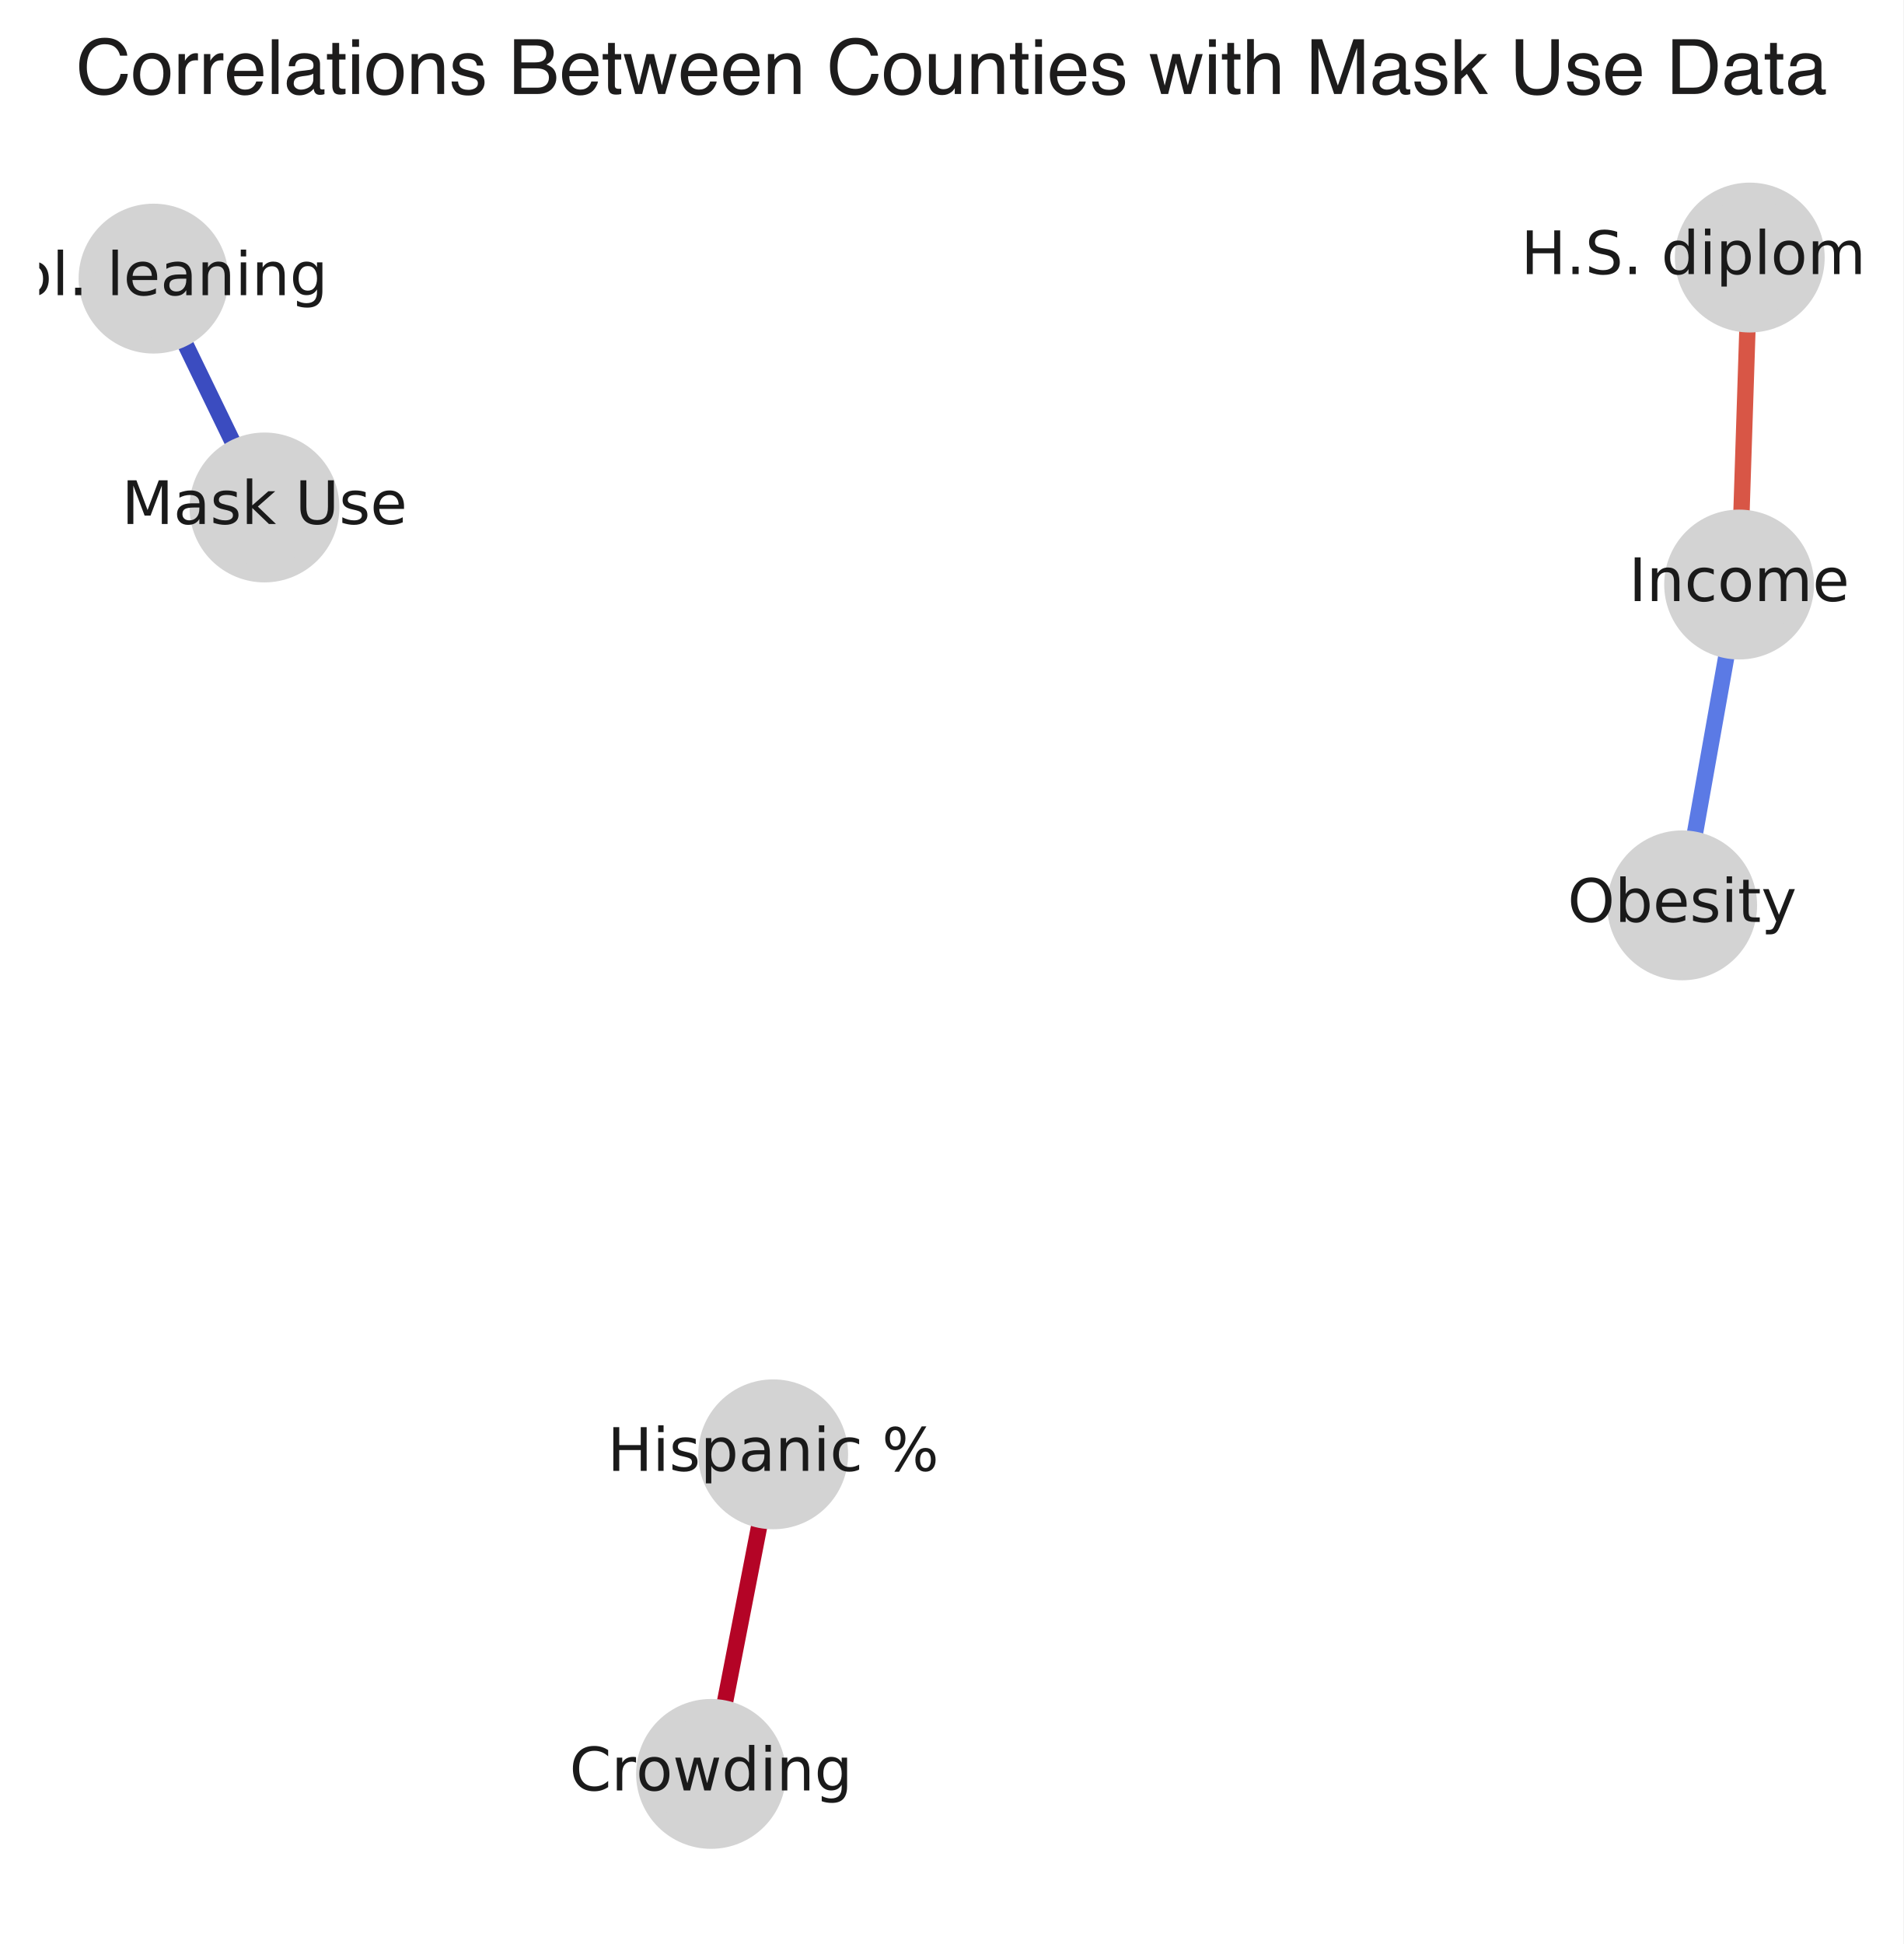
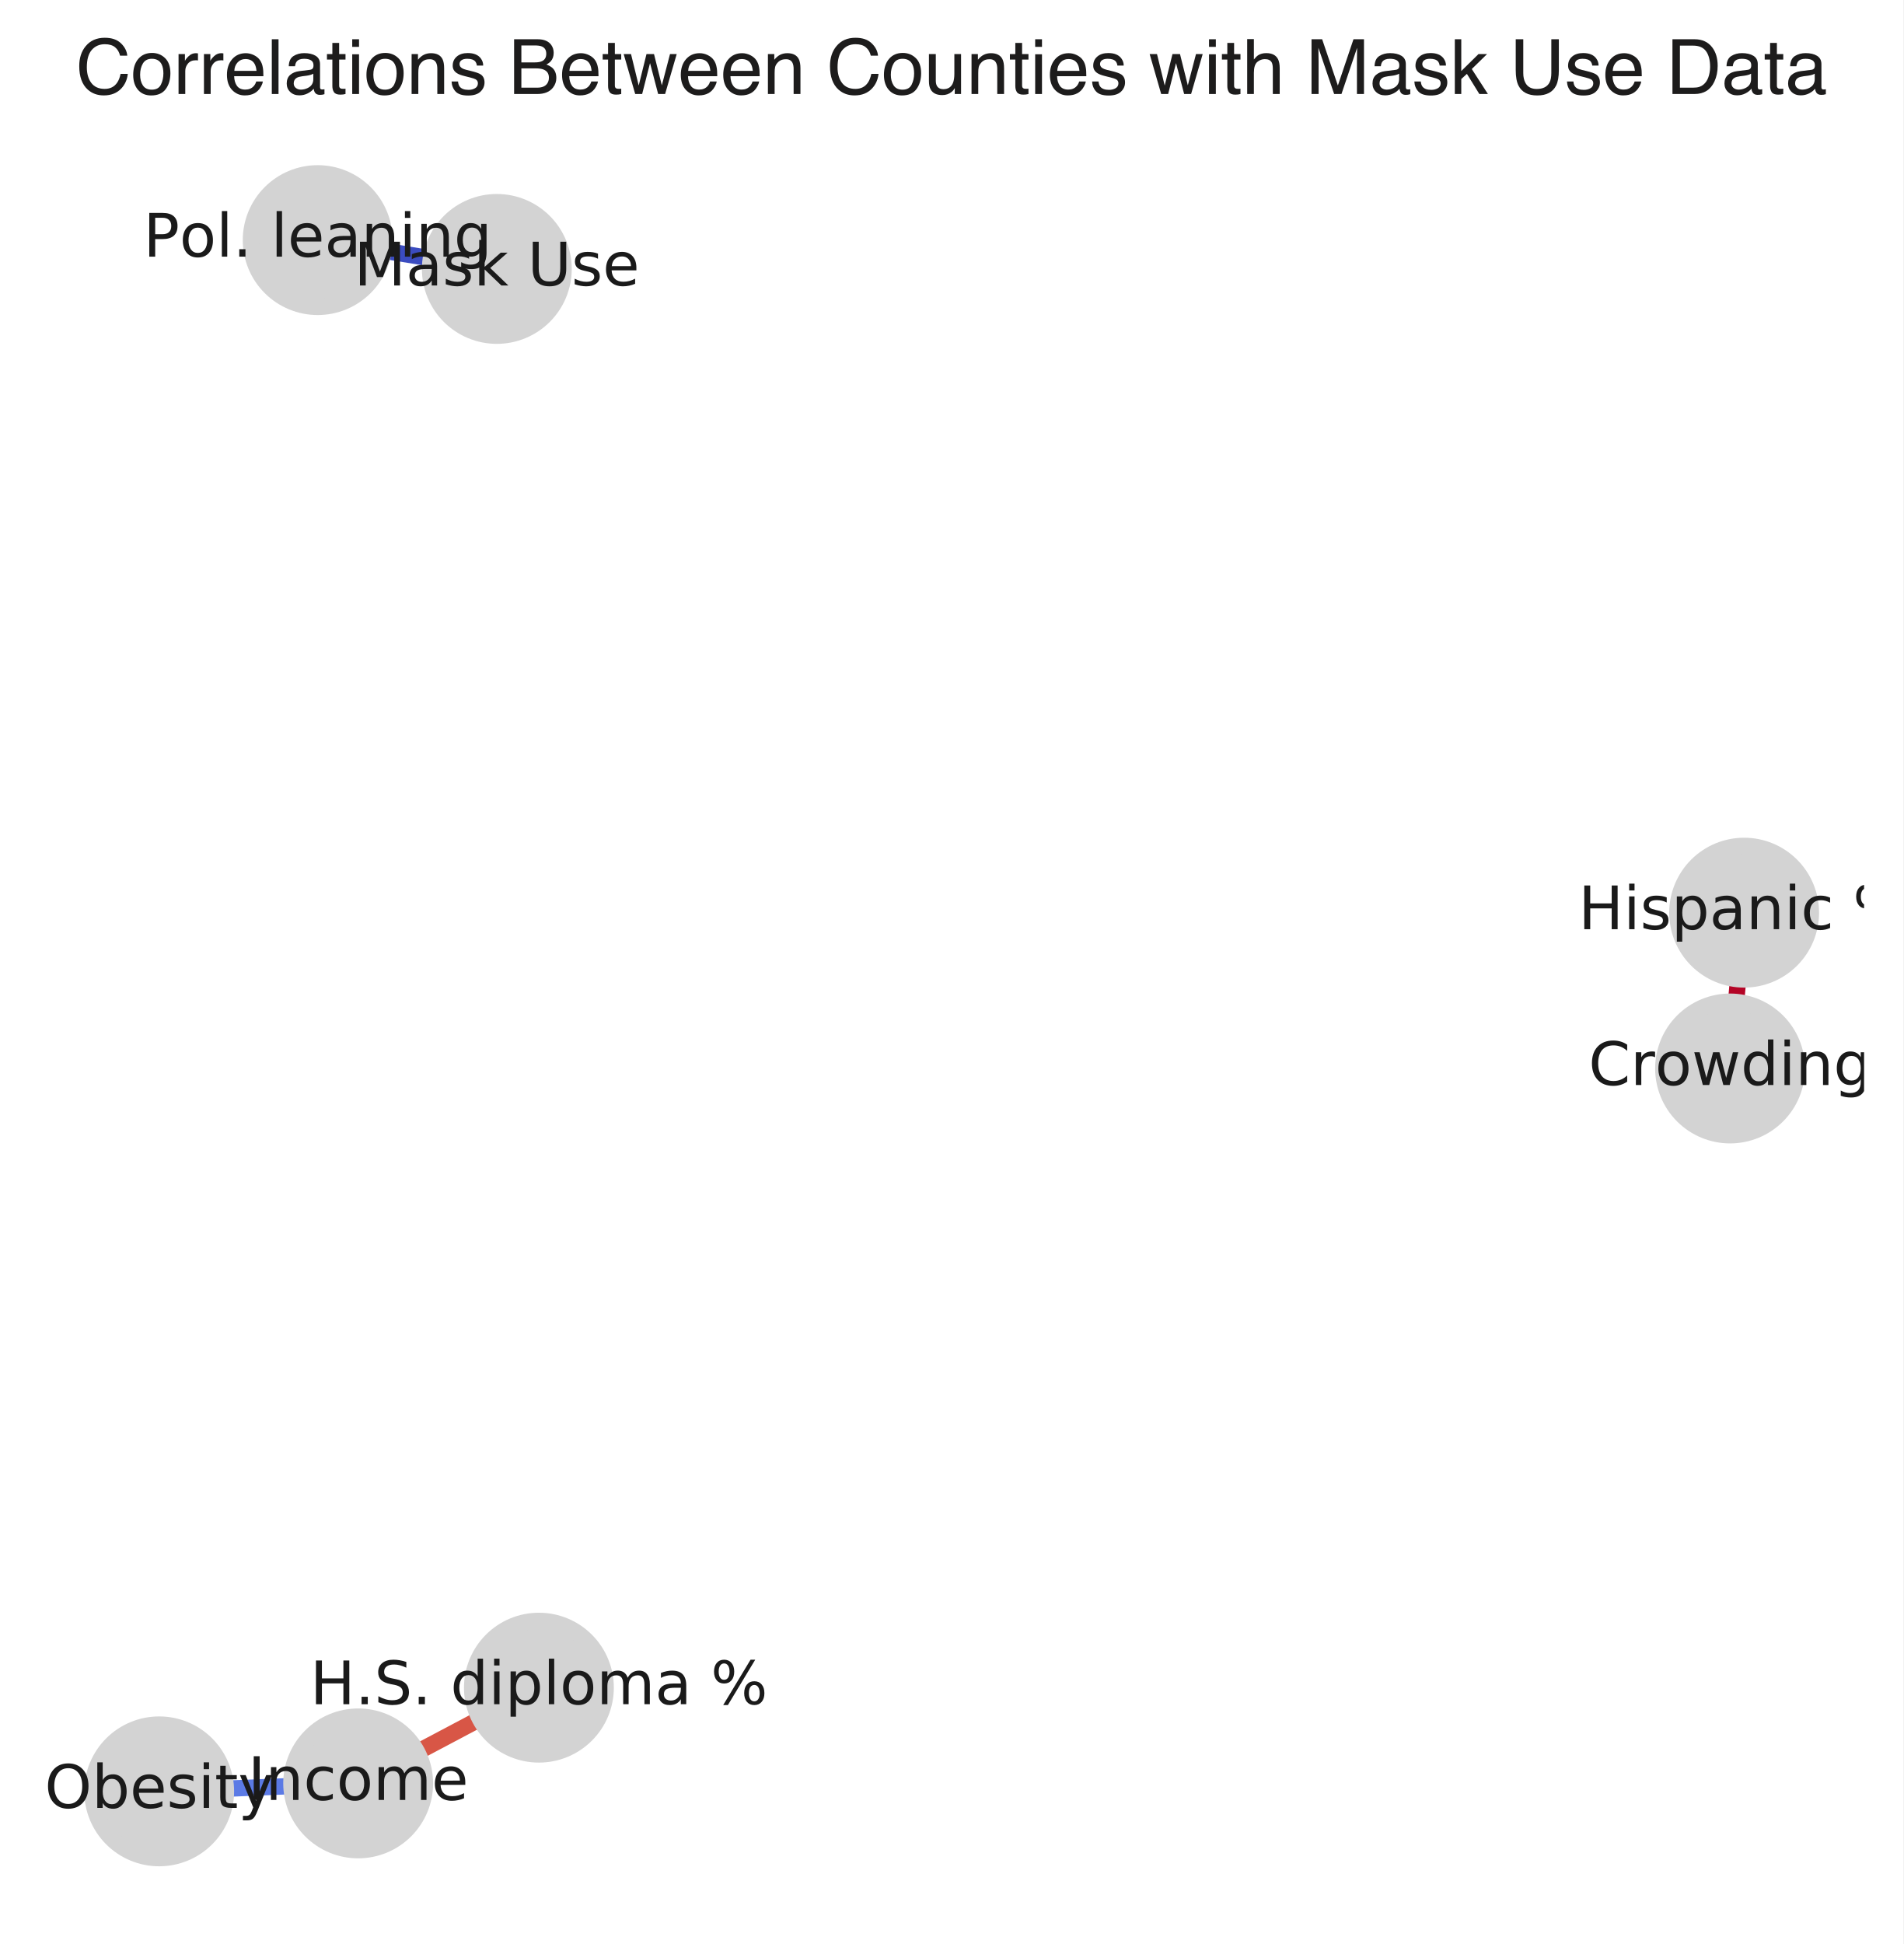
<svg xmlns="http://www.w3.org/2000/svg" xmlns:xlink="http://www.w3.org/1999/xlink" height="356.603pt" version="1.1" viewBox="0 0 349.2 356.603" width="349.2pt">
  <defs>
    <style type="text/css">
*{stroke-linecap:butt;stroke-linejoin:round;}
  </style>
  </defs>
  <g id="figure_1">
    <g id="patch_1">
      <path d="M 0 356.603  L 349.2 356.603  L 349.2 0  L 0 0  z " style="fill:#ffffff;" />
    </g>
    <g id="axes_1">
      <g id="LineCollection_1">
-         <path clip-path="url(#p2a96b685f0)" d="M 319.079 107.225  L 308.627 166.076  " style="fill:none;stroke:#1a1a1a;" />
-         <path clip-path="url(#p2a96b685f0)" d="M 319.079 107.225  L 321.03 47.245  " style="fill:none;stroke:#1a1a1a;" />
-         <path clip-path="url(#p2a96b685f0)" d="M 28.17 51.108  L 48.52 93.089  " style="fill:none;stroke:#1a1a1a;" />
-         <path clip-path="url(#p2a96b685f0)" d="M 130.453 325.401  L 141.854 266.778  " style="fill:none;stroke:#1a1a1a;" />
+         <path clip-path="url(#pd131176aab)" d="M 65.713 327.142  L 29.203 328.602  " style="fill:none;stroke:#1a1a1a;" />
+         <path clip-path="url(#pd131176aab)" d="M 65.713 327.142  L 98.873 309.581  " style="fill:none;stroke:#1a1a1a;" />
+         <path clip-path="url(#pd131176aab)" d="M 58.286 44.043  L 91.152 49.33  " style="fill:none;stroke:#1a1a1a;" />
+         <path clip-path="url(#pd131176aab)" d="M 317.418 195.999  L 319.997 167.416  " style="fill:none;stroke:#1a1a1a;" />
      </g>
      <g id="LineCollection_2">
-         <path clip-path="url(#p2a96b685f0)" d="M 319.079 107.225  L 308.627 166.076  " style="fill:none;stroke:#5b7ae5;stroke-width:3;" />
-         <path clip-path="url(#p2a96b685f0)" d="M 319.079 107.225  L 321.03 47.245  " style="fill:none;stroke:#d85646;stroke-width:3;" />
-         <path clip-path="url(#p2a96b685f0)" d="M 28.17 51.108  L 48.52 93.089  " style="fill:none;stroke:#3b4cc0;stroke-width:3;" />
-         <path clip-path="url(#p2a96b685f0)" d="M 130.453 325.401  L 141.854 266.778  " style="fill:none;stroke:#b40426;stroke-width:3;" />
+         <path clip-path="url(#pd131176aab)" d="M 65.713 327.142  L 29.203 328.602  " style="fill:none;stroke:#5b7ae5;stroke-width:3;" />
+         <path clip-path="url(#pd131176aab)" d="M 65.713 327.142  L 98.873 309.581  " style="fill:none;stroke:#d85646;stroke-width:3;" />
+         <path clip-path="url(#pd131176aab)" d="M 58.286 44.043  L 91.152 49.33  " style="fill:none;stroke:#3b4cc0;stroke-width:3;" />
+         <path clip-path="url(#pd131176aab)" d="M 317.418 195.999  L 319.997 167.416  " style="fill:none;stroke:#b40426;stroke-width:3;" />
      </g>
      <g id="PathCollection_1">
        <defs>
-           <path d="M 0 12.247  C 3.248 12.247 6.364 10.957 8.66 8.66  C 10.957 6.364 12.247 3.248 12.247 0  C 12.247 -3.248 10.957 -6.364 8.66 -8.66  C 6.364 -10.957 3.248 -12.247 0 -12.247  C -3.248 -12.247 -6.364 -10.957 -8.66 -8.66  C -10.957 -6.364 -12.247 -3.248 -12.247 0  C -12.247 3.248 -10.957 6.364 -8.66 8.66  C -6.364 10.957 -3.248 12.247 0 12.247  z " id="mef4fe25a6c" style="stroke:#d3d3d3;stroke-width:3;" />
+           <path d="M 0 12.247  C 3.248 12.247 6.364 10.957 8.66 8.66  C 10.957 6.364 12.247 3.248 12.247 0  C 12.247 -3.248 10.957 -6.364 8.66 -8.66  C 6.364 -10.957 3.248 -12.247 0 -12.247  C -3.248 -12.247 -6.364 -10.957 -8.66 -8.66  C -10.957 -6.364 -12.247 -3.248 -12.247 0  C -12.247 3.248 -10.957 6.364 -8.66 8.66  C -6.364 10.957 -3.248 12.247 0 12.247  z " id="m7188c6f2a8" style="stroke:#d3d3d3;stroke-width:3;" />
        </defs>
-         <g clip-path="url(#p2a96b685f0)">
-           <use style="fill:#d3d3d3;stroke:#d3d3d3;stroke-width:3;" x="319.079" xlink:href="#mef4fe25a6c" y="107.225" />
-           <use style="fill:#d3d3d3;stroke:#d3d3d3;stroke-width:3;" x="308.627" xlink:href="#mef4fe25a6c" y="166.076" />
-           <use style="fill:#d3d3d3;stroke:#d3d3d3;stroke-width:3;" x="321.03" xlink:href="#mef4fe25a6c" y="47.245" />
-           <use style="fill:#d3d3d3;stroke:#d3d3d3;stroke-width:3;" x="28.17" xlink:href="#mef4fe25a6c" y="51.108" />
-           <use style="fill:#d3d3d3;stroke:#d3d3d3;stroke-width:3;" x="48.52" xlink:href="#mef4fe25a6c" y="93.089" />
-           <use style="fill:#d3d3d3;stroke:#d3d3d3;stroke-width:3;" x="130.453" xlink:href="#mef4fe25a6c" y="325.401" />
-           <use style="fill:#d3d3d3;stroke:#d3d3d3;stroke-width:3;" x="141.854" xlink:href="#mef4fe25a6c" y="266.778" />
+         <g clip-path="url(#pd131176aab)">
+           <use style="fill:#d3d3d3;stroke:#d3d3d3;stroke-width:3;" x="65.713" xlink:href="#m7188c6f2a8" y="327.142" />
+           <use style="fill:#d3d3d3;stroke:#d3d3d3;stroke-width:3;" x="29.203" xlink:href="#m7188c6f2a8" y="328.602" />
+           <use style="fill:#d3d3d3;stroke:#d3d3d3;stroke-width:3;" x="98.873" xlink:href="#m7188c6f2a8" y="309.581" />
+           <use style="fill:#d3d3d3;stroke:#d3d3d3;stroke-width:3;" x="58.286" xlink:href="#m7188c6f2a8" y="44.043" />
+           <use style="fill:#d3d3d3;stroke:#d3d3d3;stroke-width:3;" x="91.152" xlink:href="#m7188c6f2a8" y="49.33" />
+           <use style="fill:#d3d3d3;stroke:#d3d3d3;stroke-width:3;" x="317.418" xlink:href="#m7188c6f2a8" y="195.999" />
+           <use style="fill:#d3d3d3;stroke:#d3d3d3;stroke-width:3;" x="319.997" xlink:href="#m7188c6f2a8" y="167.416" />
        </g>
      </g>
      <g id="text_1">
-         <g clip-path="url(#p2a96b685f0)">
+         <g clip-path="url(#pd131176aab)">
          <defs>
            <path d="M 9.812 72.906  L 19.672 72.906  L 19.672 0  L 9.812 0  z " id="DejaVuSans-73" />
            <path d="M 54.891 33.016  L 54.891 0  L 45.906 0  L 45.906 32.719  Q 45.906 40.484 42.875 44.328  Q 39.844 48.188 33.797 48.188  Q 26.516 48.188 22.312 43.547  Q 18.109 38.922 18.109 30.906  L 18.109 0  L 9.078 0  L 9.078 54.688  L 18.109 54.688  L 18.109 46.188  Q 21.344 51.125 25.703 53.562  Q 30.078 56 35.797 56  Q 45.219 56 50.047 50.172  Q 54.891 44.344 54.891 33.016  z " id="DejaVuSans-110" />
            <path d="M 48.781 52.594  L 48.781 44.188  Q 44.969 46.297 41.141 47.344  Q 37.312 48.391 33.406 48.391  Q 24.656 48.391 19.812 42.844  Q 14.984 37.312 14.984 27.297  Q 14.984 17.281 19.812 11.734  Q 24.656 6.203 33.406 6.203  Q 37.312 6.203 41.141 7.25  Q 44.969 8.297 48.781 10.406  L 48.781 2.094  Q 45.016 0.344 40.984 -0.531  Q 36.969 -1.422 32.422 -1.422  Q 20.062 -1.422 12.781 6.344  Q 5.516 14.109 5.516 27.297  Q 5.516 40.672 12.859 48.328  Q 20.219 56 33.016 56  Q 37.156 56 41.109 55.141  Q 45.062 54.297 48.781 52.594  z " id="DejaVuSans-99" />
            <path d="M 30.609 48.391  Q 23.391 48.391 19.188 42.75  Q 14.984 37.109 14.984 27.297  Q 14.984 17.484 19.156 11.844  Q 23.344 6.203 30.609 6.203  Q 37.797 6.203 41.984 11.859  Q 46.188 17.531 46.188 27.297  Q 46.188 37.016 41.984 42.703  Q 37.797 48.391 30.609 48.391  z M 30.609 56  Q 42.328 56 49.016 48.375  Q 55.719 40.766 55.719 27.297  Q 55.719 13.875 49.016 6.219  Q 42.328 -1.422 30.609 -1.422  Q 18.844 -1.422 12.172 6.219  Q 5.516 13.875 5.516 27.297  Q 5.516 40.766 12.172 48.375  Q 18.844 56 30.609 56  z " id="DejaVuSans-111" />
            <path d="M 52 44.188  Q 55.375 50.25 60.062 53.125  Q 64.75 56 71.094 56  Q 79.641 56 84.281 50.016  Q 88.922 44.047 88.922 33.016  L 88.922 0  L 79.891 0  L 79.891 32.719  Q 79.891 40.578 77.094 44.375  Q 74.312 48.188 68.609 48.188  Q 61.625 48.188 57.562 43.547  Q 53.516 38.922 53.516 30.906  L 53.516 0  L 44.484 0  L 44.484 32.719  Q 44.484 40.625 41.703 44.406  Q 38.922 48.188 33.109 48.188  Q 26.219 48.188 22.156 43.531  Q 18.109 38.875 18.109 30.906  L 18.109 0  L 9.078 0  L 9.078 54.688  L 18.109 54.688  L 18.109 46.188  Q 21.188 51.219 25.484 53.609  Q 29.781 56 35.688 56  Q 41.656 56 45.828 52.969  Q 50 49.953 52 44.188  z " id="DejaVuSans-109" />
            <path d="M 56.203 29.594  L 56.203 25.203  L 14.891 25.203  Q 15.484 15.922 20.484 11.062  Q 25.484 6.203 34.422 6.203  Q 39.594 6.203 44.453 7.469  Q 49.312 8.734 54.109 11.281  L 54.109 2.781  Q 49.266 0.734 44.188 -0.344  Q 39.109 -1.422 33.891 -1.422  Q 20.797 -1.422 13.156 6.188  Q 5.516 13.812 5.516 26.812  Q 5.516 40.234 12.766 48.109  Q 20.016 56 32.328 56  Q 43.359 56 49.781 48.891  Q 56.203 41.797 56.203 29.594  z M 47.219 32.234  Q 47.125 39.594 43.094 43.984  Q 39.062 48.391 32.422 48.391  Q 24.906 48.391 20.391 44.141  Q 15.875 39.891 15.188 32.172  z " id="DejaVuSans-101" />
          </defs>
-           <g style="fill:#1a1a1a;" transform="translate(298.8402 110.2604)scale(0.11 -0.11)">
+           <g style="fill:#1a1a1a;" transform="translate(45.47422 330.1773)scale(0.11 -0.11)">
            <use xlink:href="#DejaVuSans-73" />
            <use x="29.492" xlink:href="#DejaVuSans-110" />
            <use x="92.871" xlink:href="#DejaVuSans-99" />
            <use x="147.852" xlink:href="#DejaVuSans-111" />
            <use x="209.033" xlink:href="#DejaVuSans-109" />
            <use x="306.445" xlink:href="#DejaVuSans-101" />
          </g>
        </g>
      </g>
      <g id="text_2">
-         <g clip-path="url(#p2a96b685f0)">
+         <g clip-path="url(#pd131176aab)">
          <defs>
            <path d="M 39.406 66.219  Q 28.656 66.219 22.328 58.203  Q 16.016 50.203 16.016 36.375  Q 16.016 22.609 22.328 14.594  Q 28.656 6.594 39.406 6.594  Q 50.141 6.594 56.422 14.594  Q 62.703 22.609 62.703 36.375  Q 62.703 50.203 56.422 58.203  Q 50.141 66.219 39.406 66.219  z M 39.406 74.219  Q 54.734 74.219 63.906 63.938  Q 73.094 53.656 73.094 36.375  Q 73.094 19.141 63.906 8.859  Q 54.734 -1.422 39.406 -1.422  Q 24.031 -1.422 14.812 8.828  Q 5.609 19.094 5.609 36.375  Q 5.609 53.656 14.812 63.938  Q 24.031 74.219 39.406 74.219  z " id="DejaVuSans-79" />
            <path d="M 48.688 27.297  Q 48.688 37.203 44.609 42.844  Q 40.531 48.484 33.406 48.484  Q 26.266 48.484 22.188 42.844  Q 18.109 37.203 18.109 27.297  Q 18.109 17.391 22.188 11.75  Q 26.266 6.109 33.406 6.109  Q 40.531 6.109 44.609 11.75  Q 48.688 17.391 48.688 27.297  z M 18.109 46.391  Q 20.953 51.266 25.266 53.625  Q 29.594 56 35.594 56  Q 45.562 56 51.781 48.094  Q 58.016 40.188 58.016 27.297  Q 58.016 14.406 51.781 6.484  Q 45.562 -1.422 35.594 -1.422  Q 29.594 -1.422 25.266 0.953  Q 20.953 3.328 18.109 8.203  L 18.109 0  L 9.078 0  L 9.078 75.984  L 18.109 75.984  z " id="DejaVuSans-98" />
            <path d="M 44.281 53.078  L 44.281 44.578  Q 40.484 46.531 36.375 47.5  Q 32.281 48.484 27.875 48.484  Q 21.188 48.484 17.844 46.438  Q 14.5 44.391 14.5 40.281  Q 14.5 37.156 16.891 35.375  Q 19.281 33.594 26.516 31.984  L 29.594 31.297  Q 39.156 29.25 43.188 25.516  Q 47.219 21.781 47.219 15.094  Q 47.219 7.469 41.188 3.016  Q 35.156 -1.422 24.609 -1.422  Q 20.219 -1.422 15.453 -0.562  Q 10.688 0.297 5.422 2  L 5.422 11.281  Q 10.406 8.688 15.234 7.391  Q 20.062 6.109 24.812 6.109  Q 31.156 6.109 34.562 8.281  Q 37.984 10.453 37.984 14.406  Q 37.984 18.062 35.516 20.016  Q 33.062 21.969 24.703 23.781  L 21.578 24.516  Q 13.234 26.266 9.516 29.906  Q 5.812 33.547 5.812 39.891  Q 5.812 47.609 11.281 51.797  Q 16.75 56 26.812 56  Q 31.781 56 36.172 55.266  Q 40.578 54.547 44.281 53.078  z " id="DejaVuSans-115" />
            <path d="M 9.422 54.688  L 18.406 54.688  L 18.406 0  L 9.422 0  z M 9.422 75.984  L 18.406 75.984  L 18.406 64.594  L 9.422 64.594  z " id="DejaVuSans-105" />
            <path d="M 18.312 70.219  L 18.312 54.688  L 36.812 54.688  L 36.812 47.703  L 18.312 47.703  L 18.312 18.016  Q 18.312 11.328 20.141 9.422  Q 21.969 7.516 27.594 7.516  L 36.812 7.516  L 36.812 0  L 27.594 0  Q 17.188 0 13.234 3.875  Q 9.281 7.766 9.281 18.016  L 9.281 47.703  L 2.688 47.703  L 2.688 54.688  L 9.281 54.688  L 9.281 70.219  z " id="DejaVuSans-116" />
            <path d="M 32.172 -5.078  Q 28.375 -14.844 24.75 -17.812  Q 21.141 -20.797 15.094 -20.797  L 7.906 -20.797  L 7.906 -13.281  L 13.188 -13.281  Q 16.891 -13.281 18.938 -11.516  Q 21 -9.766 23.484 -3.219  L 25.094 0.875  L 2.984 54.688  L 12.5 54.688  L 29.594 11.922  L 46.688 54.688  L 56.203 54.688  z " id="DejaVuSans-121" />
          </defs>
-           <g style="fill:#1a1a1a;" transform="translate(287.6172 169.1112)scale(0.11 -0.11)">
+           <g style="fill:#1a1a1a;" transform="translate(8.193262 331.6378)scale(0.11 -0.11)">
            <use xlink:href="#DejaVuSans-79" />
            <use x="78.711" xlink:href="#DejaVuSans-98" />
            <use x="142.188" xlink:href="#DejaVuSans-101" />
            <use x="203.711" xlink:href="#DejaVuSans-115" />
            <use x="255.811" xlink:href="#DejaVuSans-105" />
            <use x="283.594" xlink:href="#DejaVuSans-116" />
            <use x="322.803" xlink:href="#DejaVuSans-121" />
          </g>
        </g>
      </g>
      <g id="text_3">
-         <g clip-path="url(#p2a96b685f0)">
+         <g clip-path="url(#pd131176aab)">
          <defs>
            <path d="M 9.812 72.906  L 19.672 72.906  L 19.672 43.016  L 55.516 43.016  L 55.516 72.906  L 65.375 72.906  L 65.375 0  L 55.516 0  L 55.516 34.719  L 19.672 34.719  L 19.672 0  L 9.812 0  z " id="DejaVuSans-72" />
            <path d="M 10.688 12.406  L 21 12.406  L 21 0  L 10.688 0  z " id="DejaVuSans-46" />
            <path d="M 53.516 70.516  L 53.516 60.891  Q 47.906 63.578 42.922 64.891  Q 37.938 66.219 33.297 66.219  Q 25.25 66.219 20.875 63.094  Q 16.5 59.969 16.5 54.203  Q 16.5 49.359 19.406 46.891  Q 22.312 44.438 30.422 42.922  L 36.375 41.703  Q 47.406 39.594 52.656 34.297  Q 57.906 29 57.906 20.125  Q 57.906 9.516 50.797 4.047  Q 43.703 -1.422 29.984 -1.422  Q 24.812 -1.422 18.969 -0.25  Q 13.141 0.922 6.891 3.219  L 6.891 13.375  Q 12.891 10.016 18.656 8.297  Q 24.422 6.594 29.984 6.594  Q 38.422 6.594 43.016 9.906  Q 47.609 13.234 47.609 19.391  Q 47.609 24.75 44.312 27.781  Q 41.016 30.812 33.5 32.328  L 27.484 33.5  Q 16.453 35.688 11.516 40.375  Q 6.594 45.062 6.594 53.422  Q 6.594 63.094 13.406 68.656  Q 20.219 74.219 32.172 74.219  Q 37.312 74.219 42.625 73.281  Q 47.953 72.359 53.516 70.516  z " id="DejaVuSans-83" />
            <path id="DejaVuSans-32" />
            <path d="M 45.406 46.391  L 45.406 75.984  L 54.391 75.984  L 54.391 0  L 45.406 0  L 45.406 8.203  Q 42.578 3.328 38.25 0.953  Q 33.938 -1.422 27.875 -1.422  Q 17.969 -1.422 11.734 6.484  Q 5.516 14.406 5.516 27.297  Q 5.516 40.188 11.734 48.094  Q 17.969 56 27.875 56  Q 33.938 56 38.25 53.625  Q 42.578 51.266 45.406 46.391  z M 14.797 27.297  Q 14.797 17.391 18.875 11.75  Q 22.953 6.109 30.078 6.109  Q 37.203 6.109 41.297 11.75  Q 45.406 17.391 45.406 27.297  Q 45.406 37.203 41.297 42.844  Q 37.203 48.484 30.078 48.484  Q 22.953 48.484 18.875 42.844  Q 14.797 37.203 14.797 27.297  z " id="DejaVuSans-100" />
            <path d="M 18.109 8.203  L 18.109 -20.797  L 9.078 -20.797  L 9.078 54.688  L 18.109 54.688  L 18.109 46.391  Q 20.953 51.266 25.266 53.625  Q 29.594 56 35.594 56  Q 45.562 56 51.781 48.094  Q 58.016 40.188 58.016 27.297  Q 58.016 14.406 51.781 6.484  Q 45.562 -1.422 35.594 -1.422  Q 29.594 -1.422 25.266 0.953  Q 20.953 3.328 18.109 8.203  z M 48.688 27.297  Q 48.688 37.203 44.609 42.844  Q 40.531 48.484 33.406 48.484  Q 26.266 48.484 22.188 42.844  Q 18.109 37.203 18.109 27.297  Q 18.109 17.391 22.188 11.75  Q 26.266 6.109 33.406 6.109  Q 40.531 6.109 44.609 11.75  Q 48.688 17.391 48.688 27.297  z " id="DejaVuSans-112" />
            <path d="M 9.422 75.984  L 18.406 75.984  L 18.406 0  L 9.422 0  z " id="DejaVuSans-108" />
            <path d="M 34.281 27.484  Q 23.391 27.484 19.188 25  Q 14.984 22.516 14.984 16.5  Q 14.984 11.719 18.141 8.906  Q 21.297 6.109 26.703 6.109  Q 34.188 6.109 38.703 11.406  Q 43.219 16.703 43.219 25.484  L 43.219 27.484  z M 52.203 31.203  L 52.203 0  L 43.219 0  L 43.219 8.297  Q 40.141 3.328 35.547 0.953  Q 30.953 -1.422 24.312 -1.422  Q 15.922 -1.422 10.953 3.297  Q 6 8.016 6 15.922  Q 6 25.141 12.172 29.828  Q 18.359 34.516 30.609 34.516  L 43.219 34.516  L 43.219 35.406  Q 43.219 41.609 39.141 45  Q 35.062 48.391 27.688 48.391  Q 23 48.391 18.547 47.266  Q 14.109 46.141 10.016 43.891  L 10.016 52.203  Q 14.938 54.109 19.578 55.047  Q 24.219 56 28.609 56  Q 40.484 56 46.344 49.844  Q 52.203 43.703 52.203 31.203  z " id="DejaVuSans-97" />
            <path d="M 72.703 32.078  Q 68.453 32.078 66.031 28.469  Q 63.625 24.859 63.625 18.406  Q 63.625 12.062 66.031 8.422  Q 68.453 4.781 72.703 4.781  Q 76.859 4.781 79.266 8.422  Q 81.688 12.062 81.688 18.406  Q 81.688 24.812 79.266 28.438  Q 76.859 32.078 72.703 32.078  z M 72.703 38.281  Q 80.422 38.281 84.953 32.906  Q 89.5 27.547 89.5 18.406  Q 89.5 9.281 84.938 3.922  Q 80.375 -1.422 72.703 -1.422  Q 64.891 -1.422 60.344 3.922  Q 55.812 9.281 55.812 18.406  Q 55.812 27.594 60.375 32.938  Q 64.938 38.281 72.703 38.281  z M 22.312 68.016  Q 18.109 68.016 15.688 64.375  Q 13.281 60.75 13.281 54.391  Q 13.281 47.953 15.672 44.328  Q 18.062 40.719 22.312 40.719  Q 26.562 40.719 28.969 44.328  Q 31.391 47.953 31.391 54.391  Q 31.391 60.688 28.953 64.344  Q 26.516 68.016 22.312 68.016  z M 66.406 74.219  L 74.219 74.219  L 28.609 -1.422  L 20.797 -1.422  z M 22.312 74.219  Q 30.031 74.219 34.609 68.875  Q 39.203 63.531 39.203 54.391  Q 39.203 45.172 34.641 39.844  Q 30.078 34.516 22.312 34.516  Q 14.547 34.516 10.031 39.859  Q 5.516 45.219 5.516 54.391  Q 5.516 63.484 10.047 68.844  Q 14.594 74.219 22.312 74.219  z " id="DejaVuSans-37" />
          </defs>
-           <g style="fill:#1a1a1a;" transform="translate(279.0534 50.28028)scale(0.11 -0.11)">
+           <g style="fill:#1a1a1a;" transform="translate(56.89624 312.6168)scale(0.11 -0.11)">
            <use xlink:href="#DejaVuSans-72" />
            <use x="75.18" xlink:href="#DejaVuSans-46" />
            <use x="106.967" xlink:href="#DejaVuSans-83" />
            <use x="170.443" xlink:href="#DejaVuSans-46" />
            <use x="202.23" xlink:href="#DejaVuSans-32" />
            <use x="234.018" xlink:href="#DejaVuSans-100" />
            <use x="297.494" xlink:href="#DejaVuSans-105" />
            <use x="325.277" xlink:href="#DejaVuSans-112" />
            <use x="388.754" xlink:href="#DejaVuSans-108" />
            <use x="416.537" xlink:href="#DejaVuSans-111" />
            <use x="477.719" xlink:href="#DejaVuSans-109" />
            <use x="575.131" xlink:href="#DejaVuSans-97" />
            <use x="636.41" xlink:href="#DejaVuSans-32" />
            <use x="668.197" xlink:href="#DejaVuSans-37" />
          </g>
        </g>
      </g>
      <g id="text_4">
-         <g clip-path="url(#p2a96b685f0)">
+         <g clip-path="url(#pd131176aab)">
          <defs>
            <path d="M 19.672 64.797  L 19.672 37.406  L 32.078 37.406  Q 38.969 37.406 42.719 40.969  Q 46.484 44.531 46.484 51.125  Q 46.484 57.672 42.719 61.234  Q 38.969 64.797 32.078 64.797  z M 9.812 72.906  L 32.078 72.906  Q 44.344 72.906 50.609 67.359  Q 56.891 61.812 56.891 51.125  Q 56.891 40.328 50.609 34.812  Q 44.344 29.297 32.078 29.297  L 19.672 29.297  L 19.672 0  L 9.812 0  z " id="DejaVuSans-80" />
            <path d="M 45.406 27.984  Q 45.406 37.75 41.375 43.109  Q 37.359 48.484 30.078 48.484  Q 22.859 48.484 18.828 43.109  Q 14.797 37.75 14.797 27.984  Q 14.797 18.266 18.828 12.891  Q 22.859 7.516 30.078 7.516  Q 37.359 7.516 41.375 12.891  Q 45.406 18.266 45.406 27.984  z M 54.391 6.781  Q 54.391 -7.172 48.188 -13.984  Q 42 -20.797 29.203 -20.797  Q 24.469 -20.797 20.266 -20.094  Q 16.062 -19.391 12.109 -17.922  L 12.109 -9.188  Q 16.062 -11.328 19.922 -12.344  Q 23.781 -13.375 27.781 -13.375  Q 36.625 -13.375 41.016 -8.766  Q 45.406 -4.156 45.406 5.172  L 45.406 9.625  Q 42.625 4.781 38.281 2.391  Q 33.938 0 27.875 0  Q 17.828 0 11.672 7.656  Q 5.516 15.328 5.516 27.984  Q 5.516 40.672 11.672 48.328  Q 17.828 56 27.875 56  Q 33.938 56 38.281 53.609  Q 42.625 51.219 45.406 46.391  L 45.406 54.688  L 54.391 54.688  z " id="DejaVuSans-103" />
          </defs>
-           <g style="fill:#1a1a1a;" transform="translate(-3.806938 54.14292)scale(0.11 -0.11)">
+           <g style="fill:#1a1a1a;" transform="translate(26.30978 47.07845)scale(0.11 -0.11)">
            <use xlink:href="#DejaVuSans-80" />
            <use x="60.256" xlink:href="#DejaVuSans-111" />
            <use x="121.438" xlink:href="#DejaVuSans-108" />
            <use x="149.221" xlink:href="#DejaVuSans-46" />
            <use x="181.008" xlink:href="#DejaVuSans-32" />
            <use x="212.795" xlink:href="#DejaVuSans-108" />
            <use x="240.578" xlink:href="#DejaVuSans-101" />
            <use x="302.102" xlink:href="#DejaVuSans-97" />
            <use x="363.381" xlink:href="#DejaVuSans-110" />
            <use x="426.76" xlink:href="#DejaVuSans-105" />
            <use x="454.543" xlink:href="#DejaVuSans-110" />
            <use x="517.922" xlink:href="#DejaVuSans-103" />
          </g>
        </g>
      </g>
      <g id="text_5">
-         <g clip-path="url(#p2a96b685f0)">
+         <g clip-path="url(#pd131176aab)">
          <defs>
            <path d="M 9.812 72.906  L 24.516 72.906  L 43.109 23.297  L 61.812 72.906  L 76.516 72.906  L 76.516 0  L 66.891 0  L 66.891 64.016  L 48.094 14.016  L 38.188 14.016  L 19.391 64.016  L 19.391 0  L 9.812 0  z " id="DejaVuSans-77" />
            <path d="M 9.078 75.984  L 18.109 75.984  L 18.109 31.109  L 44.922 54.688  L 56.391 54.688  L 27.391 29.109  L 57.625 0  L 45.906 0  L 18.109 26.703  L 18.109 0  L 9.078 0  z " id="DejaVuSans-107" />
            <path d="M 8.688 72.906  L 18.609 72.906  L 18.609 28.609  Q 18.609 16.891 22.844 11.734  Q 27.094 6.594 36.625 6.594  Q 46.094 6.594 50.344 11.734  Q 54.594 16.891 54.594 28.609  L 54.594 72.906  L 64.5 72.906  L 64.5 27.391  Q 64.5 13.141 57.438 5.859  Q 50.391 -1.422 36.625 -1.422  Q 22.797 -1.422 15.734 5.859  Q 8.688 13.141 8.688 27.391  z " id="DejaVuSans-85" />
          </defs>
-           <g style="fill:#1a1a1a;" transform="translate(22.33154 96.12406)scale(0.11 -0.11)">
+           <g style="fill:#1a1a1a;" transform="translate(64.96381 52.36497)scale(0.11 -0.11)">
            <use xlink:href="#DejaVuSans-77" />
            <use x="86.279" xlink:href="#DejaVuSans-97" />
            <use x="147.559" xlink:href="#DejaVuSans-115" />
            <use x="199.658" xlink:href="#DejaVuSans-107" />
            <use x="257.568" xlink:href="#DejaVuSans-32" />
            <use x="289.355" xlink:href="#DejaVuSans-85" />
            <use x="362.549" xlink:href="#DejaVuSans-115" />
            <use x="414.648" xlink:href="#DejaVuSans-101" />
          </g>
        </g>
      </g>
      <g id="text_6">
-         <g clip-path="url(#p2a96b685f0)">
+         <g clip-path="url(#pd131176aab)">
          <defs>
            <path d="M 64.406 67.281  L 64.406 56.891  Q 59.422 61.531 53.781 63.812  Q 48.141 66.109 41.797 66.109  Q 29.297 66.109 22.656 58.469  Q 16.016 50.828 16.016 36.375  Q 16.016 21.969 22.656 14.328  Q 29.297 6.688 41.797 6.688  Q 48.141 6.688 53.781 8.984  Q 59.422 11.281 64.406 15.922  L 64.406 5.609  Q 59.234 2.094 53.438 0.328  Q 47.656 -1.422 41.219 -1.422  Q 24.656 -1.422 15.125 8.703  Q 5.609 18.844 5.609 36.375  Q 5.609 53.953 15.125 64.078  Q 24.656 74.219 41.219 74.219  Q 47.75 74.219 53.531 72.484  Q 59.328 70.75 64.406 67.281  z " id="DejaVuSans-67" />
            <path d="M 41.109 46.297  Q 39.594 47.172 37.812 47.578  Q 36.031 48 33.891 48  Q 26.266 48 22.188 43.047  Q 18.109 38.094 18.109 28.812  L 18.109 0  L 9.078 0  L 9.078 54.688  L 18.109 54.688  L 18.109 46.188  Q 20.953 51.172 25.484 53.578  Q 30.031 56 36.531 56  Q 37.453 56 38.578 55.875  Q 39.703 55.766 41.062 55.516  z " id="DejaVuSans-114" />
            <path d="M 4.203 54.688  L 13.188 54.688  L 24.422 12.016  L 35.594 54.688  L 46.188 54.688  L 57.422 12.016  L 68.609 54.688  L 77.594 54.688  L 63.281 0  L 52.688 0  L 40.922 44.828  L 29.109 0  L 18.5 0  z " id="DejaVuSans-119" />
          </defs>
-           <g style="fill:#1a1a1a;" transform="translate(104.4935 328.436)scale(0.11 -0.11)">
+           <g style="fill:#1a1a1a;" transform="translate(291.4575 199.0345)scale(0.11 -0.11)">
            <use xlink:href="#DejaVuSans-67" />
            <use x="69.824" xlink:href="#DejaVuSans-114" />
            <use x="110.906" xlink:href="#DejaVuSans-111" />
            <use x="172.088" xlink:href="#DejaVuSans-119" />
            <use x="253.875" xlink:href="#DejaVuSans-100" />
            <use x="317.352" xlink:href="#DejaVuSans-105" />
            <use x="345.135" xlink:href="#DejaVuSans-110" />
            <use x="408.514" xlink:href="#DejaVuSans-103" />
          </g>
        </g>
      </g>
      <g id="text_7">
-         <g clip-path="url(#p2a96b685f0)">
-           <g style="fill:#1a1a1a;" transform="translate(111.4511 269.8136)scale(0.11 -0.11)">
+         <g clip-path="url(#pd131176aab)">
+           <g style="fill:#1a1a1a;" transform="translate(289.5938 170.4514)scale(0.11 -0.11)">
            <use xlink:href="#DejaVuSans-72" />
            <use x="75.195" xlink:href="#DejaVuSans-105" />
            <use x="102.979" xlink:href="#DejaVuSans-115" />
            <use x="155.078" xlink:href="#DejaVuSans-112" />
            <use x="218.555" xlink:href="#DejaVuSans-97" />
            <use x="279.834" xlink:href="#DejaVuSans-110" />
            <use x="343.213" xlink:href="#DejaVuSans-105" />
            <use x="370.996" xlink:href="#DejaVuSans-99" />
            <use x="425.977" xlink:href="#DejaVuSans-32" />
            <use x="457.764" xlink:href="#DejaVuSans-37" />
          </g>
        </g>
      </g>
      <g id="text_8">
        <defs>
          <path d="M 37.844 73.688  Q 51.469 73.688 58.984 66.5  Q 66.5 59.328 67.328 50.203  L 57.859 50.203  Q 56.25 57.125 51.438 61.172  Q 46.625 65.234 37.938 65.234  Q 27.344 65.234 20.828 57.781  Q 14.312 50.344 14.312 34.969  Q 14.312 22.359 20.188 14.516  Q 26.078 6.688 37.75 6.688  Q 48.484 6.688 54.109 14.938  Q 57.078 19.281 58.547 26.375  L 68.016 26.375  Q 66.75 15.047 59.625 7.375  Q 51.078 -1.859 36.578 -1.859  Q 24.078 -1.859 15.578 5.719  Q 4.391 15.719 4.391 36.625  Q 4.391 52.484 12.797 62.641  Q 21.875 73.688 37.844 73.688  z M 35.891 73.688  z " id="Helvetica-67" />
          <path d="M 27.203 5.672  Q 35.938 5.672 39.188 12.281  Q 42.438 18.891 42.438 27  Q 42.438 34.328 40.094 38.922  Q 36.375 46.141 27.297 46.141  Q 19.234 46.141 15.578 39.984  Q 11.922 33.844 11.922 25.141  Q 11.922 16.797 15.578 11.234  Q 19.234 5.672 27.203 5.672  z M 27.547 53.812  Q 37.641 53.812 44.625 47.062  Q 51.609 40.328 51.609 27.25  Q 51.609 14.594 45.453 6.344  Q 39.312 -1.906 26.375 -1.906  Q 15.578 -1.906 9.219 5.391  Q 2.875 12.703 2.875 25  Q 2.875 38.188 9.562 46  Q 16.266 53.812 27.547 53.812  z M 27.25 53.562  z " id="Helvetica-111" />
          <path d="M 6.688 52.297  L 15.047 52.297  L 15.047 43.266  Q 16.062 45.906 20.062 49.688  Q 24.078 53.469 29.297 53.469  Q 29.547 53.469 30.125 53.422  Q 30.719 53.375 32.125 53.219  L 32.125 43.953  Q 31.344 44.094 30.688 44.141  Q 30.031 44.188 29.25 44.188  Q 22.609 44.188 19.047 39.906  Q 15.484 35.641 15.484 30.078  L 15.484 0  L 6.688 0  z " id="Helvetica-114" />
          <path d="M 28.219 53.469  Q 33.797 53.469 39.016 50.859  Q 44.234 48.25 46.969 44.094  Q 49.609 40.141 50.484 34.859  Q 51.266 31.25 51.266 23.344  L 12.938 23.344  Q 13.188 15.375 16.703 10.562  Q 20.219 5.766 27.594 5.766  Q 34.469 5.766 38.578 10.297  Q 40.922 12.938 41.891 16.406  L 50.531 16.406  Q 50.203 13.531 48.266 9.984  Q 46.344 6.453 43.953 4.203  Q 39.938 0.297 34.031 -1.078  Q 30.859 -1.859 26.859 -1.859  Q 17.094 -1.859 10.297 5.25  Q 3.516 12.359 3.516 25.141  Q 3.516 37.75 10.344 45.609  Q 17.188 53.469 28.219 53.469  z M 42.234 30.328  Q 41.703 36.031 39.75 39.453  Q 36.141 45.797 27.688 45.797  Q 21.625 45.797 17.516 41.422  Q 13.422 37.062 13.188 30.328  z M 27.391 53.562  z " id="Helvetica-101" />
          <path d="M 6.688 71.734  L 15.484 71.734  L 15.484 0  L 6.688 0  z " id="Helvetica-108" />
          <path d="M 13.188 13.922  Q 13.188 10.109 15.969 7.906  Q 18.75 5.719 22.562 5.719  Q 27.203 5.719 31.547 7.859  Q 38.875 11.422 38.875 19.531  L 38.875 26.609  Q 37.25 25.594 34.703 24.906  Q 32.172 24.219 29.734 23.922  L 24.422 23.25  Q 19.625 22.609 17.234 21.234  Q 13.188 18.953 13.188 13.922  z M 34.469 31.688  Q 37.5 32.078 38.531 34.234  Q 39.109 35.406 39.109 37.594  Q 39.109 42.094 35.906 44.109  Q 32.719 46.141 26.766 46.141  Q 19.875 46.141 17 42.438  Q 15.375 40.375 14.891 36.328  L 6.688 36.328  Q 6.938 46 12.969 49.781  Q 19 53.562 26.953 53.562  Q 36.188 53.562 41.938 50.047  Q 47.656 46.531 47.656 39.109  L 47.656 8.984  Q 47.656 7.625 48.219 6.781  Q 48.781 5.953 50.594 5.953  Q 51.172 5.953 51.906 6.031  Q 52.641 6.109 53.469 6.25  L 53.469 -0.25  Q 51.422 -0.828 50.344 -0.969  Q 49.266 -1.125 47.406 -1.125  Q 42.875 -1.125 40.828 2.094  Q 39.75 3.812 39.312 6.938  Q 36.625 3.422 31.594 0.828  Q 26.562 -1.766 20.516 -1.766  Q 13.234 -1.766 8.609 2.656  Q 4 7.078 4 13.719  Q 4 21 8.547 25  Q 13.094 29 20.453 29.938  z M 27.203 53.562  z " id="Helvetica-97" />
          <path d="M 8.203 66.891  L 17.094 66.891  L 17.094 52.297  L 25.438 52.297  L 25.438 45.125  L 17.094 45.125  L 17.094 10.984  Q 17.094 8.25 18.953 7.328  Q 19.969 6.781 22.359 6.781  Q 23 6.781 23.734 6.812  Q 24.469 6.844 25.438 6.938  L 25.438 0  Q 23.922 -0.438 22.281 -0.625  Q 20.656 -0.828 18.75 -0.828  Q 12.594 -0.828 10.391 2.312  Q 8.203 5.469 8.203 10.5  L 8.203 45.125  L 1.125 45.125  L 1.125 52.297  L 8.203 52.297  z " id="Helvetica-116" />
          <path d="M 6.453 52.047  L 15.375 52.047  L 15.375 0  L 6.453 0  z M 6.453 71.734  L 15.375 71.734  L 15.375 61.766  L 6.453 61.766  z " id="Helvetica-105" />
          <path d="M 6.453 52.297  L 14.797 52.297  L 14.797 44.875  Q 18.5 49.469 22.656 51.469  Q 26.812 53.469 31.891 53.469  Q 43.016 53.469 46.922 45.703  Q 49.078 41.453 49.078 33.547  L 49.078 0  L 40.141 0  L 40.141 32.953  Q 40.141 37.75 38.719 40.672  Q 36.375 45.562 30.219 45.562  Q 27.094 45.562 25.094 44.922  Q 21.484 43.844 18.75 40.625  Q 16.547 38.031 15.891 35.266  Q 15.234 32.516 15.234 27.391  L 15.234 0  L 6.453 0  z M 27.094 53.562  z " id="Helvetica-110" />
          <path d="M 11.672 16.406  Q 12.062 12.016 13.875 9.672  Q 17.188 5.422 25.391 5.422  Q 30.281 5.422 33.984 7.547  Q 37.703 9.672 37.703 14.109  Q 37.703 17.484 34.719 19.234  Q 32.812 20.312 27.203 21.734  L 20.219 23.484  Q 13.531 25.141 10.359 27.203  Q 4.688 30.766 4.688 37.062  Q 4.688 44.484 10.031 49.062  Q 15.375 53.656 24.422 53.656  Q 36.234 53.656 41.453 46.734  Q 44.734 42.328 44.625 37.25  L 36.328 37.25  Q 36.078 40.234 34.234 42.672  Q 31.203 46.141 23.734 46.141  Q 18.75 46.141 16.188 44.234  Q 13.625 42.328 13.625 39.203  Q 13.625 35.797 17 33.734  Q 18.953 32.516 22.75 31.594  L 28.562 30.172  Q 38.031 27.875 41.266 25.734  Q 46.391 22.359 46.391 15.141  Q 46.391 8.156 41.094 3.078  Q 35.797 -2 24.953 -2  Q 13.281 -2 8.422 3.297  Q 3.562 8.594 3.219 16.406  z M 24.656 53.562  z " id="Helvetica-115" />
          <path id="Helvetica-32" />
          <path d="M 34.578 41.406  Q 40.719 41.406 44.141 43.109  Q 49.516 45.797 49.516 52.781  Q 49.516 59.812 43.797 62.25  Q 40.578 63.625 34.234 63.625  L 16.891 63.625  L 16.891 41.406  z M 37.844 8.297  Q 46.781 8.297 50.594 13.484  Q 52.984 16.75 52.984 21.391  Q 52.984 29.203 46 32.031  Q 42.281 33.547 36.188 33.547  L 16.891 33.547  L 16.891 8.297  z M 7.375 71.734  L 38.188 71.734  Q 50.781 71.734 56.109 64.203  Q 59.234 59.766 59.234 53.953  Q 59.234 47.172 55.375 42.828  Q 53.375 40.531 49.609 38.625  Q 55.125 36.531 57.859 33.891  Q 62.703 29.203 62.703 20.953  Q 62.703 14.016 58.344 8.406  Q 51.859 0 37.703 0  L 7.375 0  z " id="Helvetica-66" />
          <path d="M 10.5 52.297  L 20.562 11.078  L 30.766 52.297  L 40.625 52.297  L 50.875 11.328  L 61.578 52.297  L 70.359 52.297  L 55.172 0  L 46.047 0  L 35.406 40.484  L 25.094 0  L 15.969 0  L 0.875 52.297  z " id="Helvetica-119" />
          <path d="M 15.234 52.297  L 15.234 17.578  Q 15.234 13.578 16.5 11.031  Q 18.844 6.344 25.25 6.344  Q 34.422 6.344 37.75 14.547  Q 39.547 18.953 39.547 26.609  L 39.547 52.297  L 48.344 52.297  L 48.344 0  L 40.047 0  L 40.141 7.719  Q 38.422 4.734 35.891 2.688  Q 30.859 -1.422 23.688 -1.422  Q 12.5 -1.422 8.453 6.062  Q 6.25 10.062 6.25 16.75  L 6.25 52.297  z M 27.297 53.562  z " id="Helvetica-117" />
          <path d="M 6.453 71.969  L 15.234 71.969  L 15.234 45.219  Q 18.359 49.172 20.844 50.781  Q 25.094 53.562 31.453 53.562  Q 42.828 53.562 46.875 45.609  Q 49.078 41.266 49.078 33.547  L 49.078 0  L 40.047 0  L 40.047 32.953  Q 40.047 38.719 38.578 41.406  Q 36.188 45.703 29.594 45.703  Q 24.125 45.703 19.672 41.938  Q 15.234 38.188 15.234 27.734  L 15.234 0  L 6.453 0  z " id="Helvetica-104" />
          <path d="M 7.375 71.734  L 21.297 71.734  L 41.891 11.078  L 62.359 71.734  L 76.125 71.734  L 76.125 0  L 66.891 0  L 66.891 42.328  Q 66.891 44.531 66.984 49.609  Q 67.094 54.688 67.094 60.5  L 46.625 0  L 37.016 0  L 16.406 60.5  L 16.406 58.297  Q 16.406 55.672 16.531 50.266  Q 16.656 44.875 16.656 42.328  L 16.656 0  L 7.375 0  z " id="Helvetica-77" />
          <path d="M 6.25 71.734  L 14.703 71.734  L 14.703 30.078  L 37.25 52.297  L 48.484 52.297  L 28.469 32.719  L 49.609 0  L 38.375 0  L 22.078 26.375  L 14.703 19.625  L 14.703 0  L 6.25 0  z " id="Helvetica-107" />
          <path d="M 18.172 71.734  L 18.172 27.391  Q 18.172 19.578 21.094 14.406  Q 25.438 6.594 35.75 6.594  Q 48.094 6.594 52.547 15.047  Q 54.938 19.625 54.938 27.391  L 54.938 71.734  L 64.797 71.734  L 64.797 31.453  Q 64.797 18.219 61.234 11.078  Q 54.688 -1.906 36.531 -1.906  Q 18.359 -1.906 11.859 11.078  Q 8.297 18.219 8.297 31.453  L 8.297 71.734  z M 36.578 71.734  z " id="Helvetica-85" />
          <path d="M 35.156 8.297  Q 40.094 8.297 43.266 9.328  Q 48.922 11.234 52.547 16.656  Q 55.422 21 56.688 27.781  Q 57.422 31.844 57.422 35.297  Q 57.422 48.641 52.125 56  Q 46.828 63.375 35.062 63.375  L 17.828 63.375  L 17.828 8.297  z M 8.062 71.734  L 37.109 71.734  Q 51.906 71.734 60.062 61.234  Q 67.328 51.766 67.328 36.969  Q 67.328 25.531 63.031 16.312  Q 55.469 0 37.016 0  L 8.062 0  z " id="Helvetica-68" />
        </defs>
        <g style="fill:#1d1c1c;" transform="translate(13.92594 17.24281)scale(0.14 -0.14)">
          <use xlink:href="#Helvetica-67" />
          <use x="72.217" xlink:href="#Helvetica-111" />
          <use x="127.832" xlink:href="#Helvetica-114" />
          <use x="161.133" xlink:href="#Helvetica-114" />
          <use x="194.434" xlink:href="#Helvetica-101" />
          <use x="250.049" xlink:href="#Helvetica-108" />
          <use x="272.266" xlink:href="#Helvetica-97" />
          <use x="327.881" xlink:href="#Helvetica-116" />
          <use x="355.664" xlink:href="#Helvetica-105" />
          <use x="377.881" xlink:href="#Helvetica-111" />
          <use x="433.496" xlink:href="#Helvetica-110" />
          <use x="489.111" xlink:href="#Helvetica-115" />
          <use x="539.111" xlink:href="#Helvetica-32" />
          <use x="566.895" xlink:href="#Helvetica-66" />
          <use x="633.594" xlink:href="#Helvetica-101" />
          <use x="689.209" xlink:href="#Helvetica-116" />
          <use x="716.992" xlink:href="#Helvetica-119" />
          <use x="789.209" xlink:href="#Helvetica-101" />
          <use x="844.824" xlink:href="#Helvetica-101" />
          <use x="900.439" xlink:href="#Helvetica-110" />
          <use x="956.055" xlink:href="#Helvetica-32" />
          <use x="983.838" xlink:href="#Helvetica-67" />
          <use x="1056.055" xlink:href="#Helvetica-111" />
          <use x="1111.67" xlink:href="#Helvetica-117" />
          <use x="1167.285" xlink:href="#Helvetica-110" />
          <use x="1222.9" xlink:href="#Helvetica-116" />
          <use x="1250.684" xlink:href="#Helvetica-105" />
          <use x="1272.9" xlink:href="#Helvetica-101" />
          <use x="1328.516" xlink:href="#Helvetica-115" />
          <use x="1378.516" xlink:href="#Helvetica-32" />
          <use x="1406.299" xlink:href="#Helvetica-119" />
          <use x="1478.516" xlink:href="#Helvetica-105" />
          <use x="1500.732" xlink:href="#Helvetica-116" />
          <use x="1528.516" xlink:href="#Helvetica-104" />
          <use x="1584.131" xlink:href="#Helvetica-32" />
          <use x="1611.914" xlink:href="#Helvetica-77" />
          <use x="1695.215" xlink:href="#Helvetica-97" />
          <use x="1750.83" xlink:href="#Helvetica-115" />
          <use x="1800.83" xlink:href="#Helvetica-107" />
          <use x="1850.83" xlink:href="#Helvetica-32" />
          <use x="1878.613" xlink:href="#Helvetica-85" />
          <use x="1950.83" xlink:href="#Helvetica-115" />
          <use x="2000.83" xlink:href="#Helvetica-101" />
          <use x="2056.445" xlink:href="#Helvetica-32" />
          <use x="2084.229" xlink:href="#Helvetica-68" />
          <use x="2156.445" xlink:href="#Helvetica-97" />
          <use x="2212.061" xlink:href="#Helvetica-116" />
          <use x="2239.844" xlink:href="#Helvetica-97" />
        </g>
      </g>
    </g>
  </g>
  <defs>
-     <clipPath id="p2a96b685f0">
+     <clipPath id="pd131176aab">
      <rect height="326.16" width="334.8" x="7.2" y="23.243" />
    </clipPath>
  </defs>
</svg>
